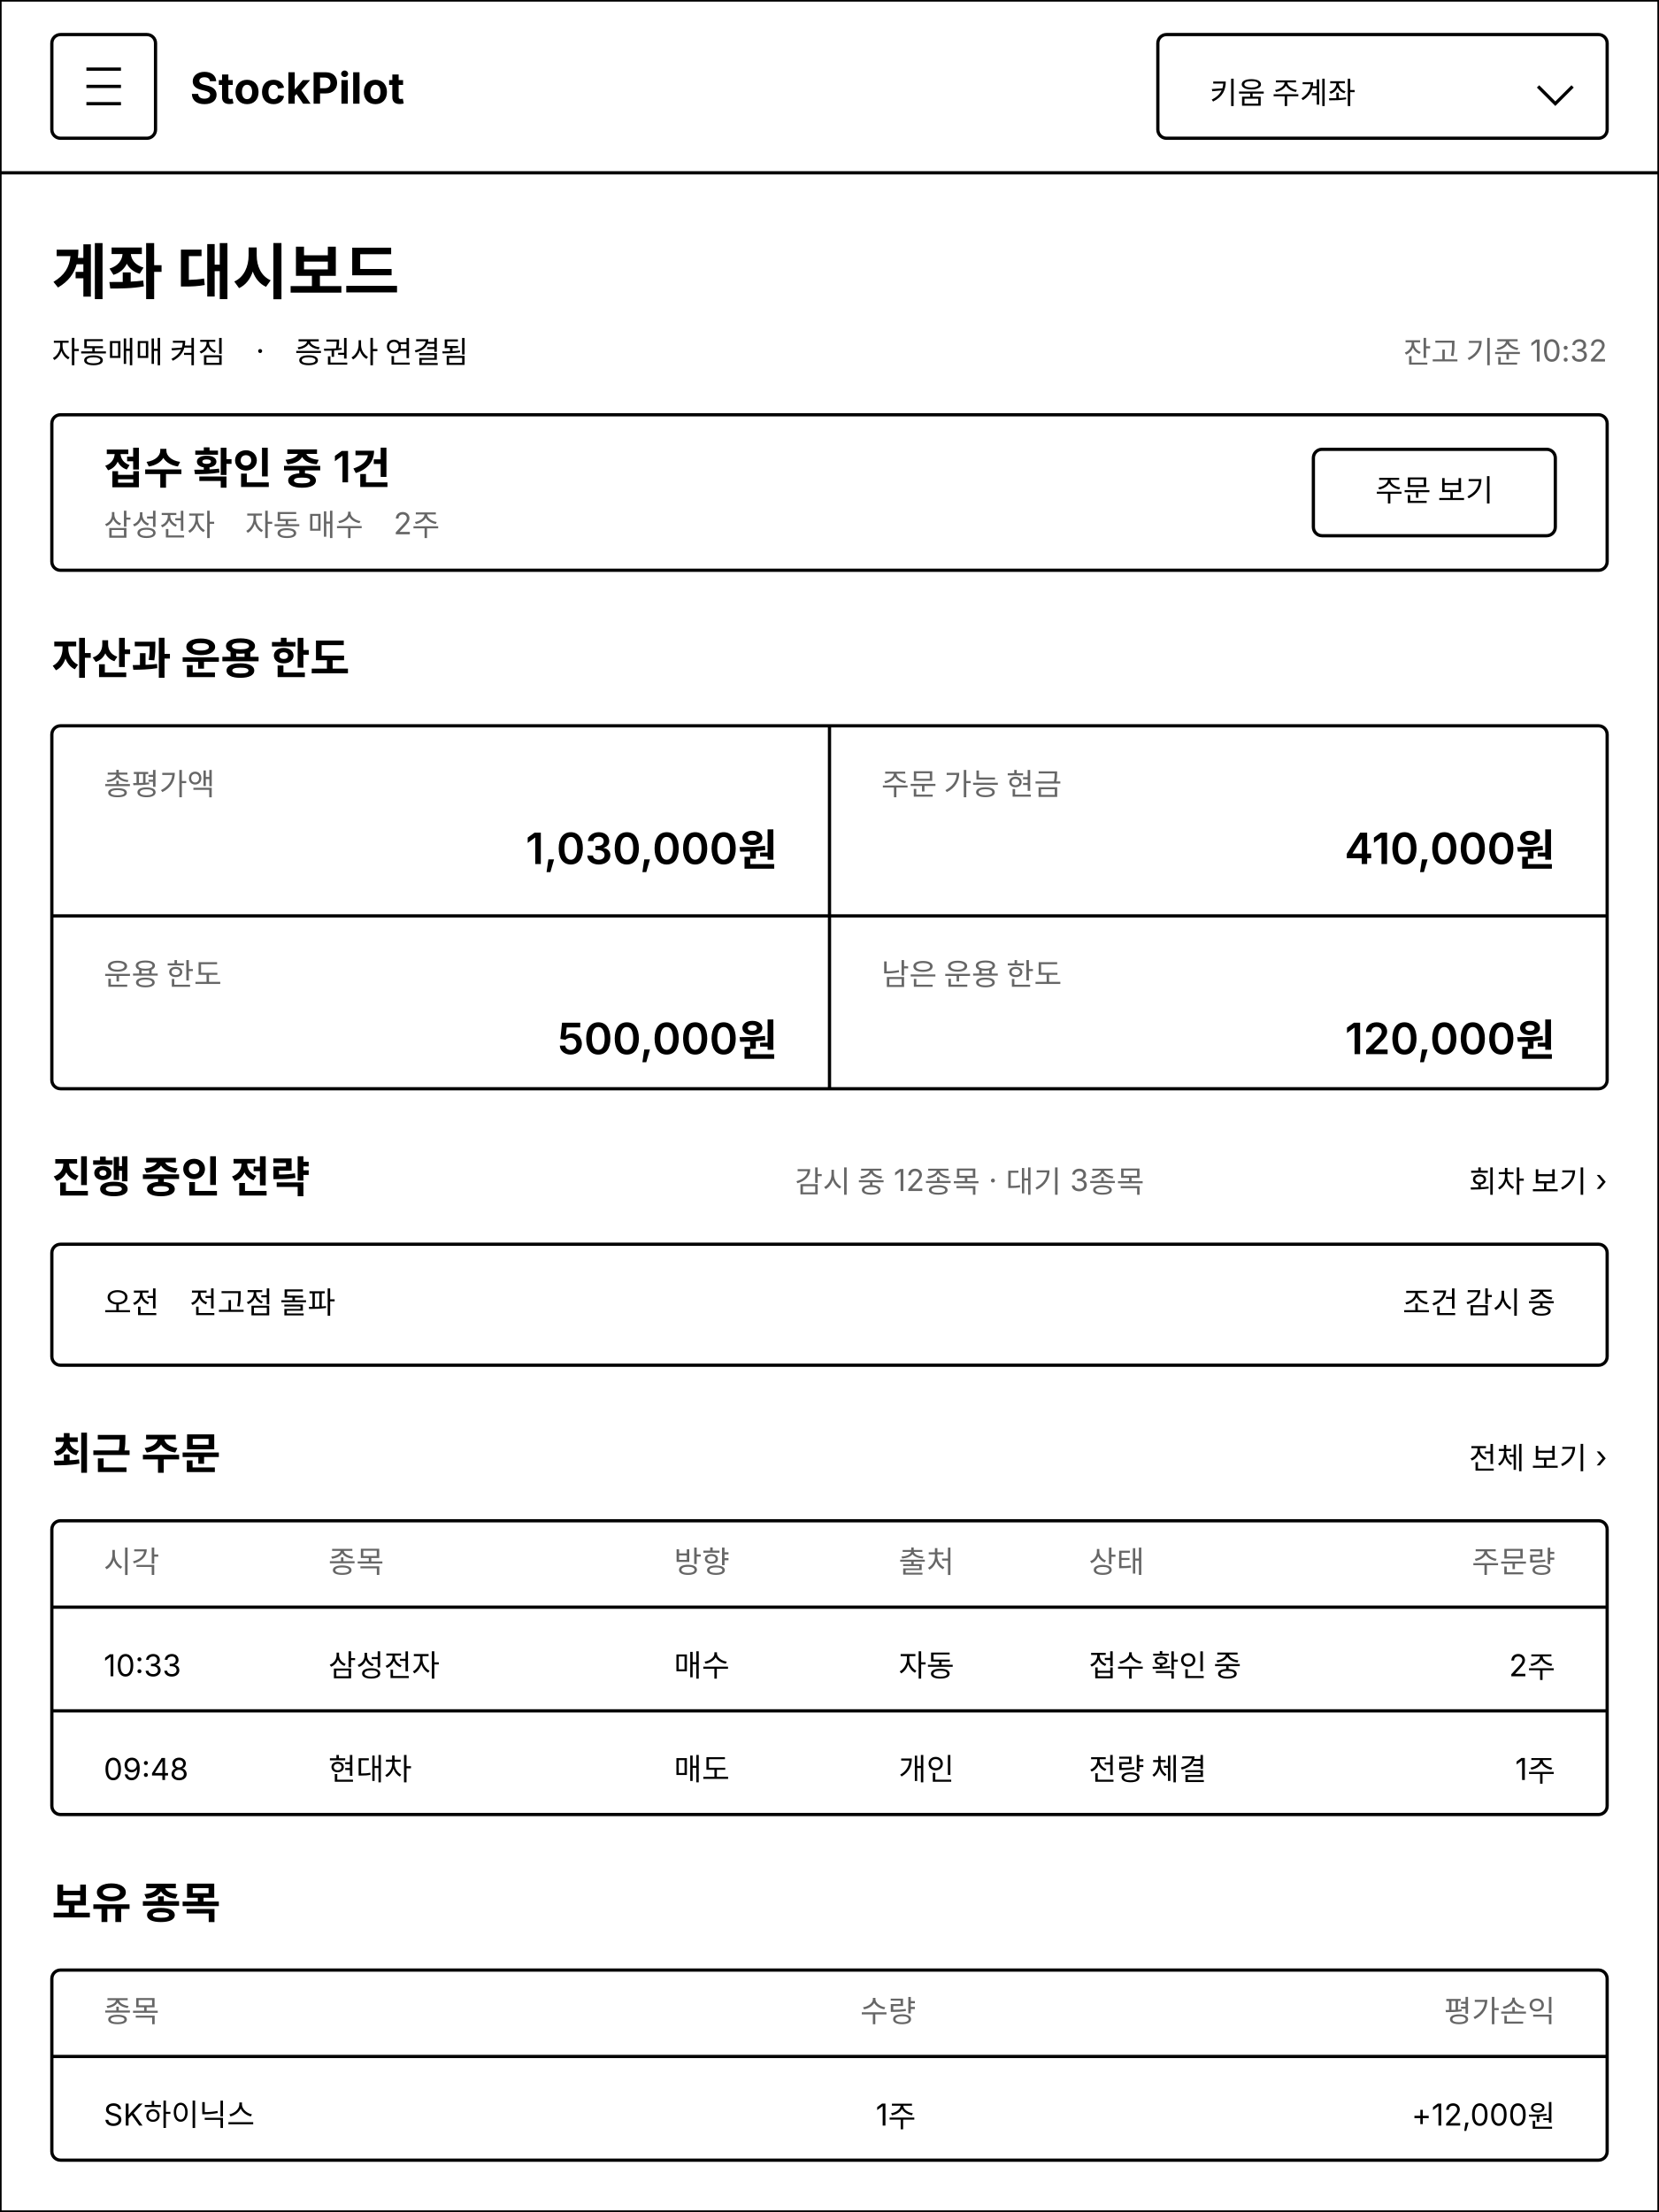
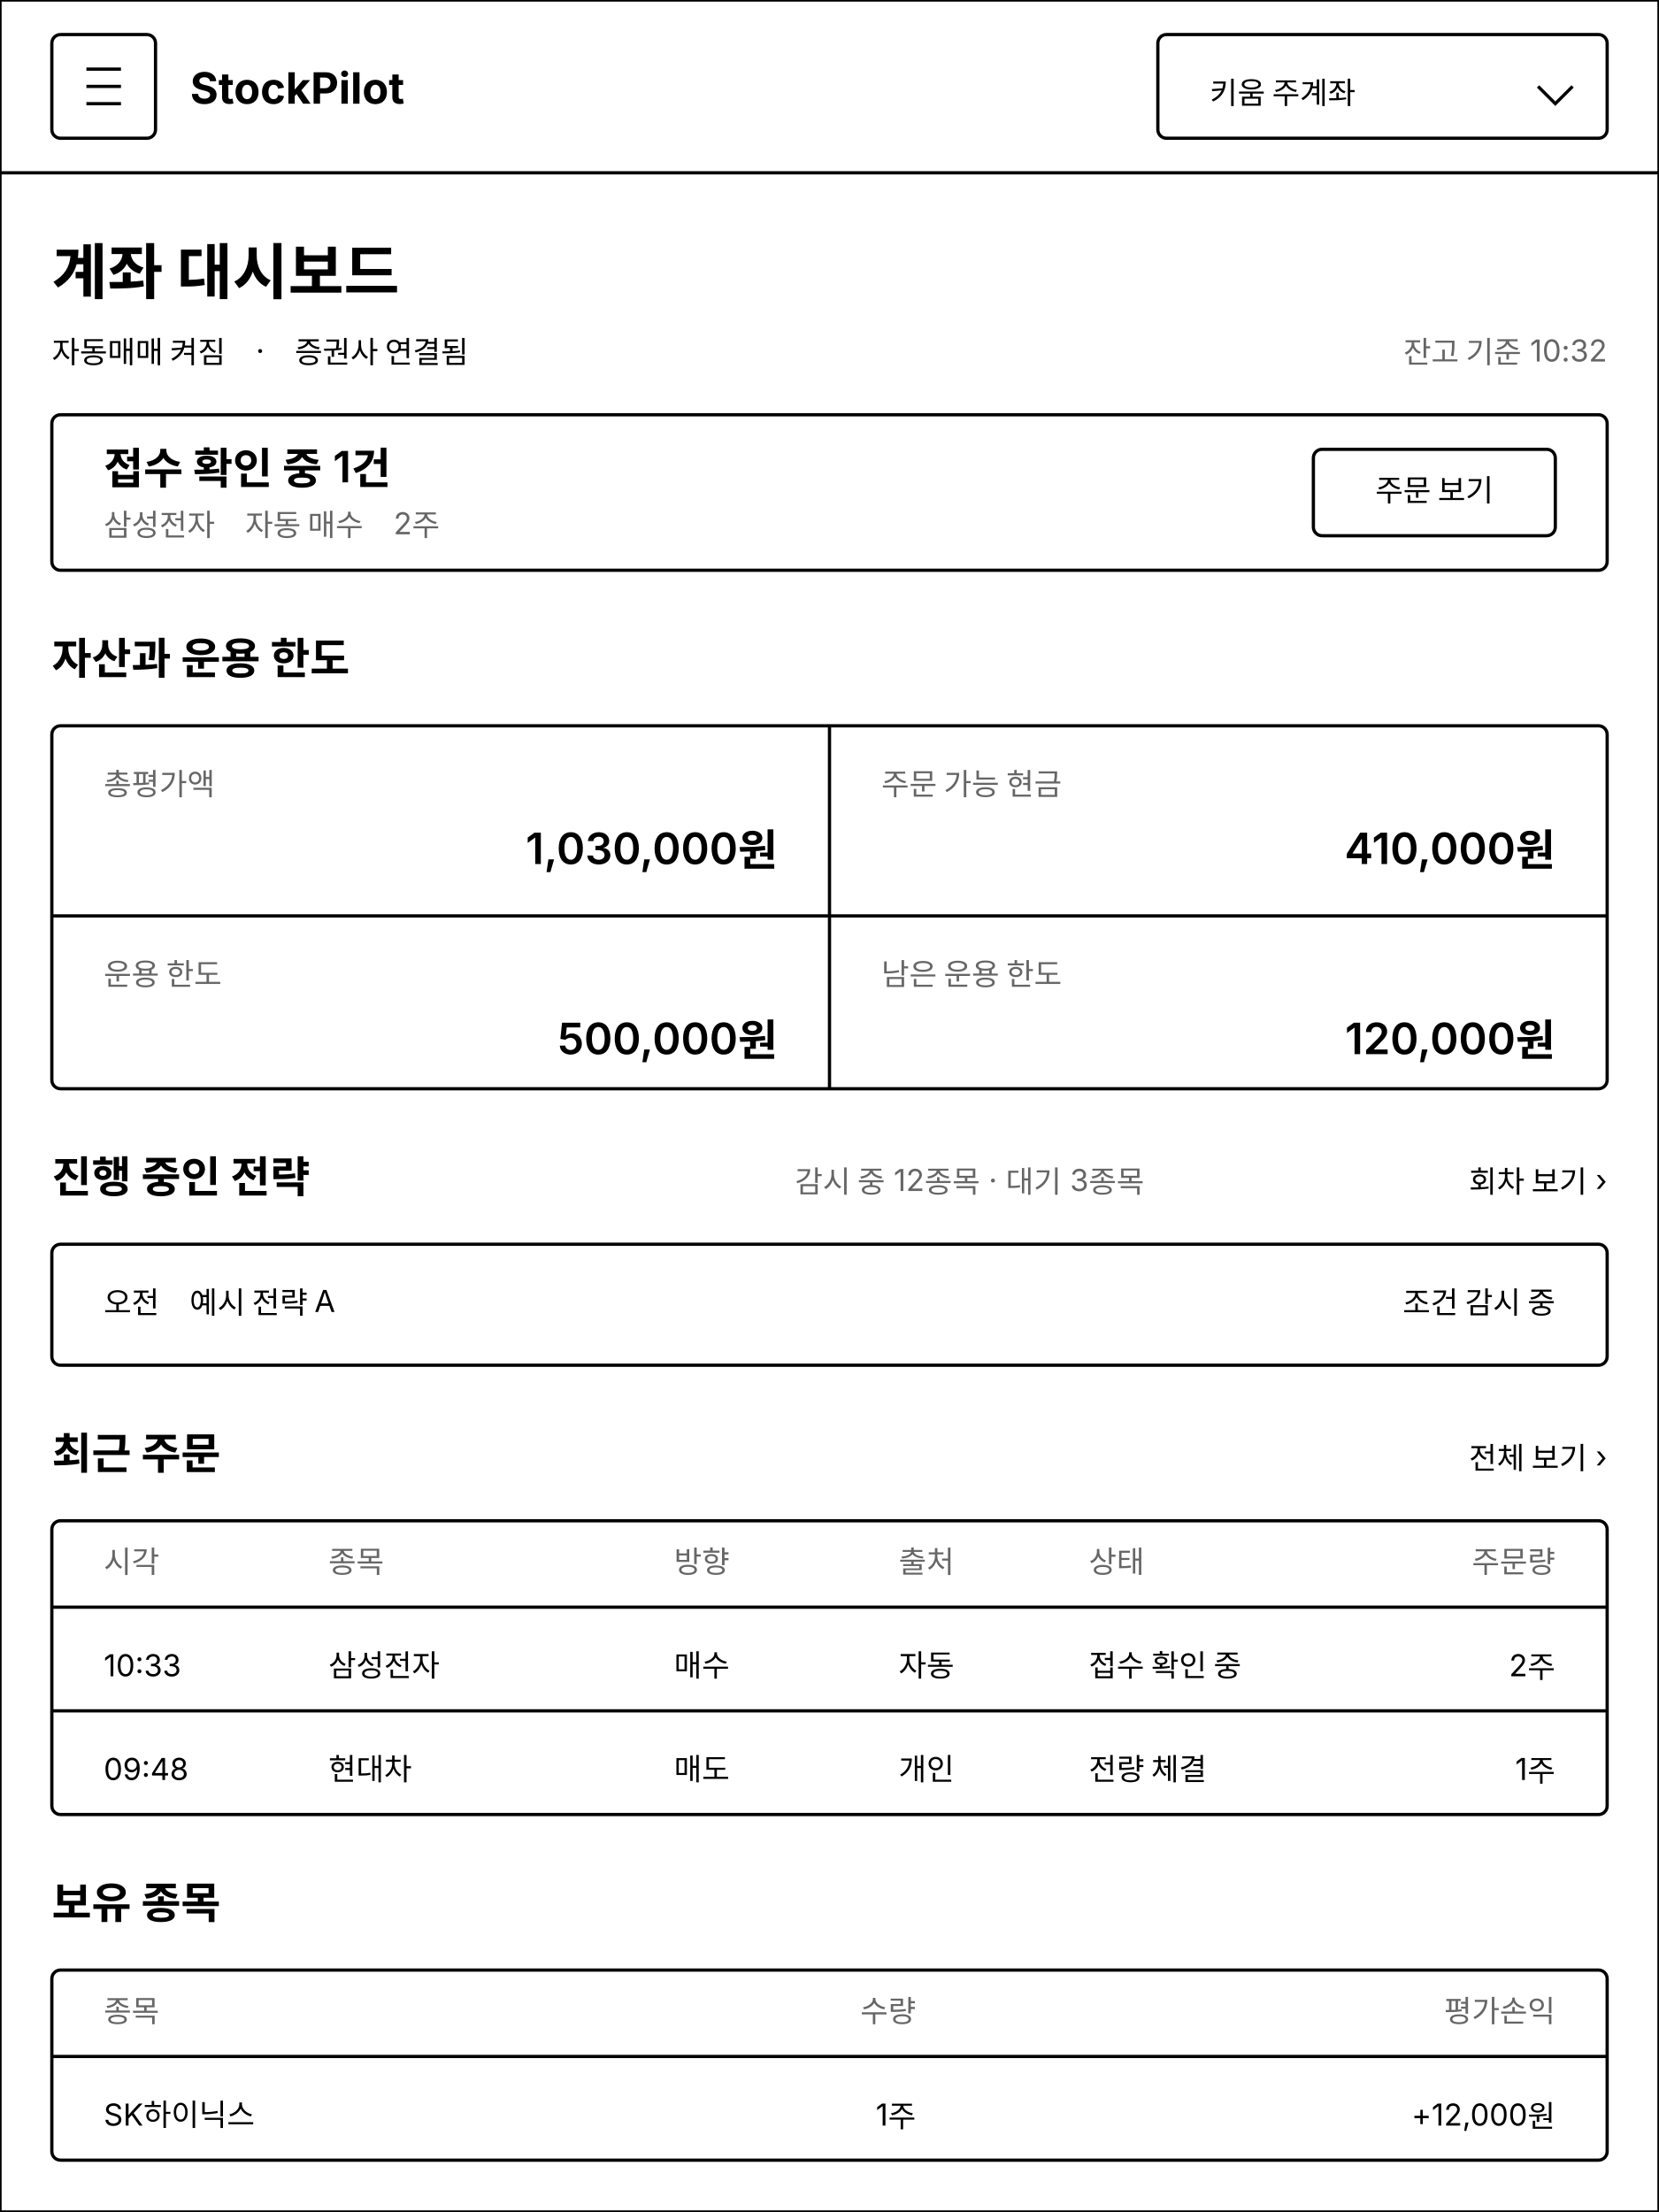
<svg xmlns="http://www.w3.org/2000/svg" width="768" height="1024" viewBox="0 0 768 1024" lang="ko" role="img" aria-labelledby="title desc" font-family="-apple-system,system-ui,sans-serif" fill="#fff" stroke="#000" stroke-width="1.5">
  <rect width="768" height="1024" />
  <g id="account">
    <rect x="24" y="16" width="48" height="48" rx="4" />
    <path d="M40 32h16 M40 40h16 M40 48h16" />
    <text x="88" y="48" stroke="none" fill="#000" font-size="20" font-weight="650">StockPilot</text>
    <rect x="536" y="16" width="208" height="48" rx="4" />
    <text x="560" y="48" stroke="none" fill="#000" font-size="14">키움 주계좌</text>
    <path d="m712 40 8 8 8-8" fill="none" />
    <path d="M0 80h768" />
    <text x="24" y="136" stroke="none" fill="#000" font-size="28" font-weight="700">계좌 대시보드</text>
    <text x="24" y="168" stroke="none" fill="#000" font-size="14">자동매매 켜짐　·　증권사 연결됨</text>
    <text x="744" y="168" text-anchor="end" stroke="none" fill="#666" font-size="14">잔고 기준 10:32</text>
  </g>
  <g id="attention">
    <rect x="24" y="192" width="720" height="72" rx="4" />
    <text x="48" y="224" stroke="none" fill="#000" font-size="20" font-weight="600">접수 확인 중 1건</text>
    <text x="48" y="248" stroke="none" fill="#666" font-size="14">삼성전자　자동 매수　2주</text>
    <rect x="608" y="208" width="112" height="40" rx="4" />
    <text x="664" y="232" text-anchor="middle" stroke="none" fill="#000" font-size="14">주문 보기</text>
  </g>
  <g id="funds">
    <text x="24" y="312" stroke="none" fill="#000" font-size="20" font-weight="650">자산과 운용 한도</text>
    <rect x="24" y="336" width="720" height="168" rx="4" />
    <path d="M384 336v168 M24 424h720" />
    <g stroke="none" fill="#666" font-size="14">
      <text x="48" y="368">총평가액</text>
      <text x="408" y="368">주문 가능 현금</text>
      <text x="48" y="456">운용 한도</text>
      <text x="408" y="456">남은 운용 한도</text>
    </g>
    <g text-anchor="end" stroke="none" fill="#000" font-weight="600" font-size="20">
      <text x="360" y="400">1,030,000원</text>
      <text x="720" y="400">410,000원</text>
      <text x="360" y="488">500,000원</text>
      <text x="720" y="488">120,000원</text>
    </g>
  </g>
  <g id="strategy">
    <text x="24" y="552" stroke="none" fill="#000" font-size="20" font-weight="650">진행 중인 전략</text>
    <text x="744" y="552" text-anchor="end" stroke="none" fill="#000" font-size="14">회차 보기 ›</text>
    <text x="368" y="552" stroke="none" fill="#666" font-size="14">감시 중 12종목 · 대기 3종목</text>
    <rect x="24" y="576" width="720" height="56" rx="4" />
-     <text x="48" y="608" stroke="none" fill="#000" font-size="14">오전　전고점 돌파</text>
+     <text x="48" y="608" stroke="none" fill="#000" font-size="14">오전　예시 전략 A</text>
    <text x="720" y="608" text-anchor="end" stroke="none" fill="#000" font-size="14">조건 감시 중</text>
  </g>
  <g id="orders">
    <text x="24" y="680" stroke="none" fill="#000" font-size="20" font-weight="650">최근 주문</text>
    <text x="744" y="680" text-anchor="end" stroke="none" fill="#000" font-size="14">전체 보기 ›</text>
    <rect x="24" y="704" width="720" height="136" rx="4" />
    <path d="M24 744h720 M24 792h720" />
    <g fill="#666" stroke="none" font-size="14">
      <text x="48" y="728">시각</text>
      <text x="152" y="728">종목</text>
      <text x="312" y="728">방향</text>
      <text x="416" y="728">출처</text>
      <text x="504" y="728">상태</text>
      <text x="720" y="728" text-anchor="end">주문량</text>
    </g>
    <g fill="#000" stroke="none" font-size="14">
      <text x="48" y="776">10:33</text>
      <text x="152" y="776">삼성전자</text>
      <text x="312" y="776">매수</text>
      <text x="416" y="776">자동</text>
      <text x="504" y="776">접수 확인 중</text>
      <text x="720" y="776" text-anchor="end">2주</text>
      <text x="48" y="824">09:48</text>
      <text x="152" y="824">현대차</text>
      <text x="312" y="824">매도</text>
      <text x="416" y="824">개인</text>
      <text x="504" y="824">전량 체결</text>
      <text x="720" y="824" text-anchor="end">1주</text>
    </g>
  </g>
  <g id="positions">
    <text x="24" y="888" stroke="none" fill="#000" font-size="20" font-weight="650">보유 종목</text>
    <rect x="24" y="912" width="720" height="88" rx="4" />
    <path d="M24 952h720" />
    <g fill="#666" stroke="none" font-size="14">
      <text x="48" y="936">종목</text>
      <text x="424" y="936" text-anchor="end">수량</text>
      <text x="720" y="936" text-anchor="end">평가손익</text>
    </g>
    <g fill="#000" stroke="none" font-size="14">
      <text x="48" y="984">SK하이닉스</text>
      <text x="424" y="984" text-anchor="end">1주</text>
      <text x="720" y="984" text-anchor="end">+12,000원</text>
    </g>
  </g>
</svg>
